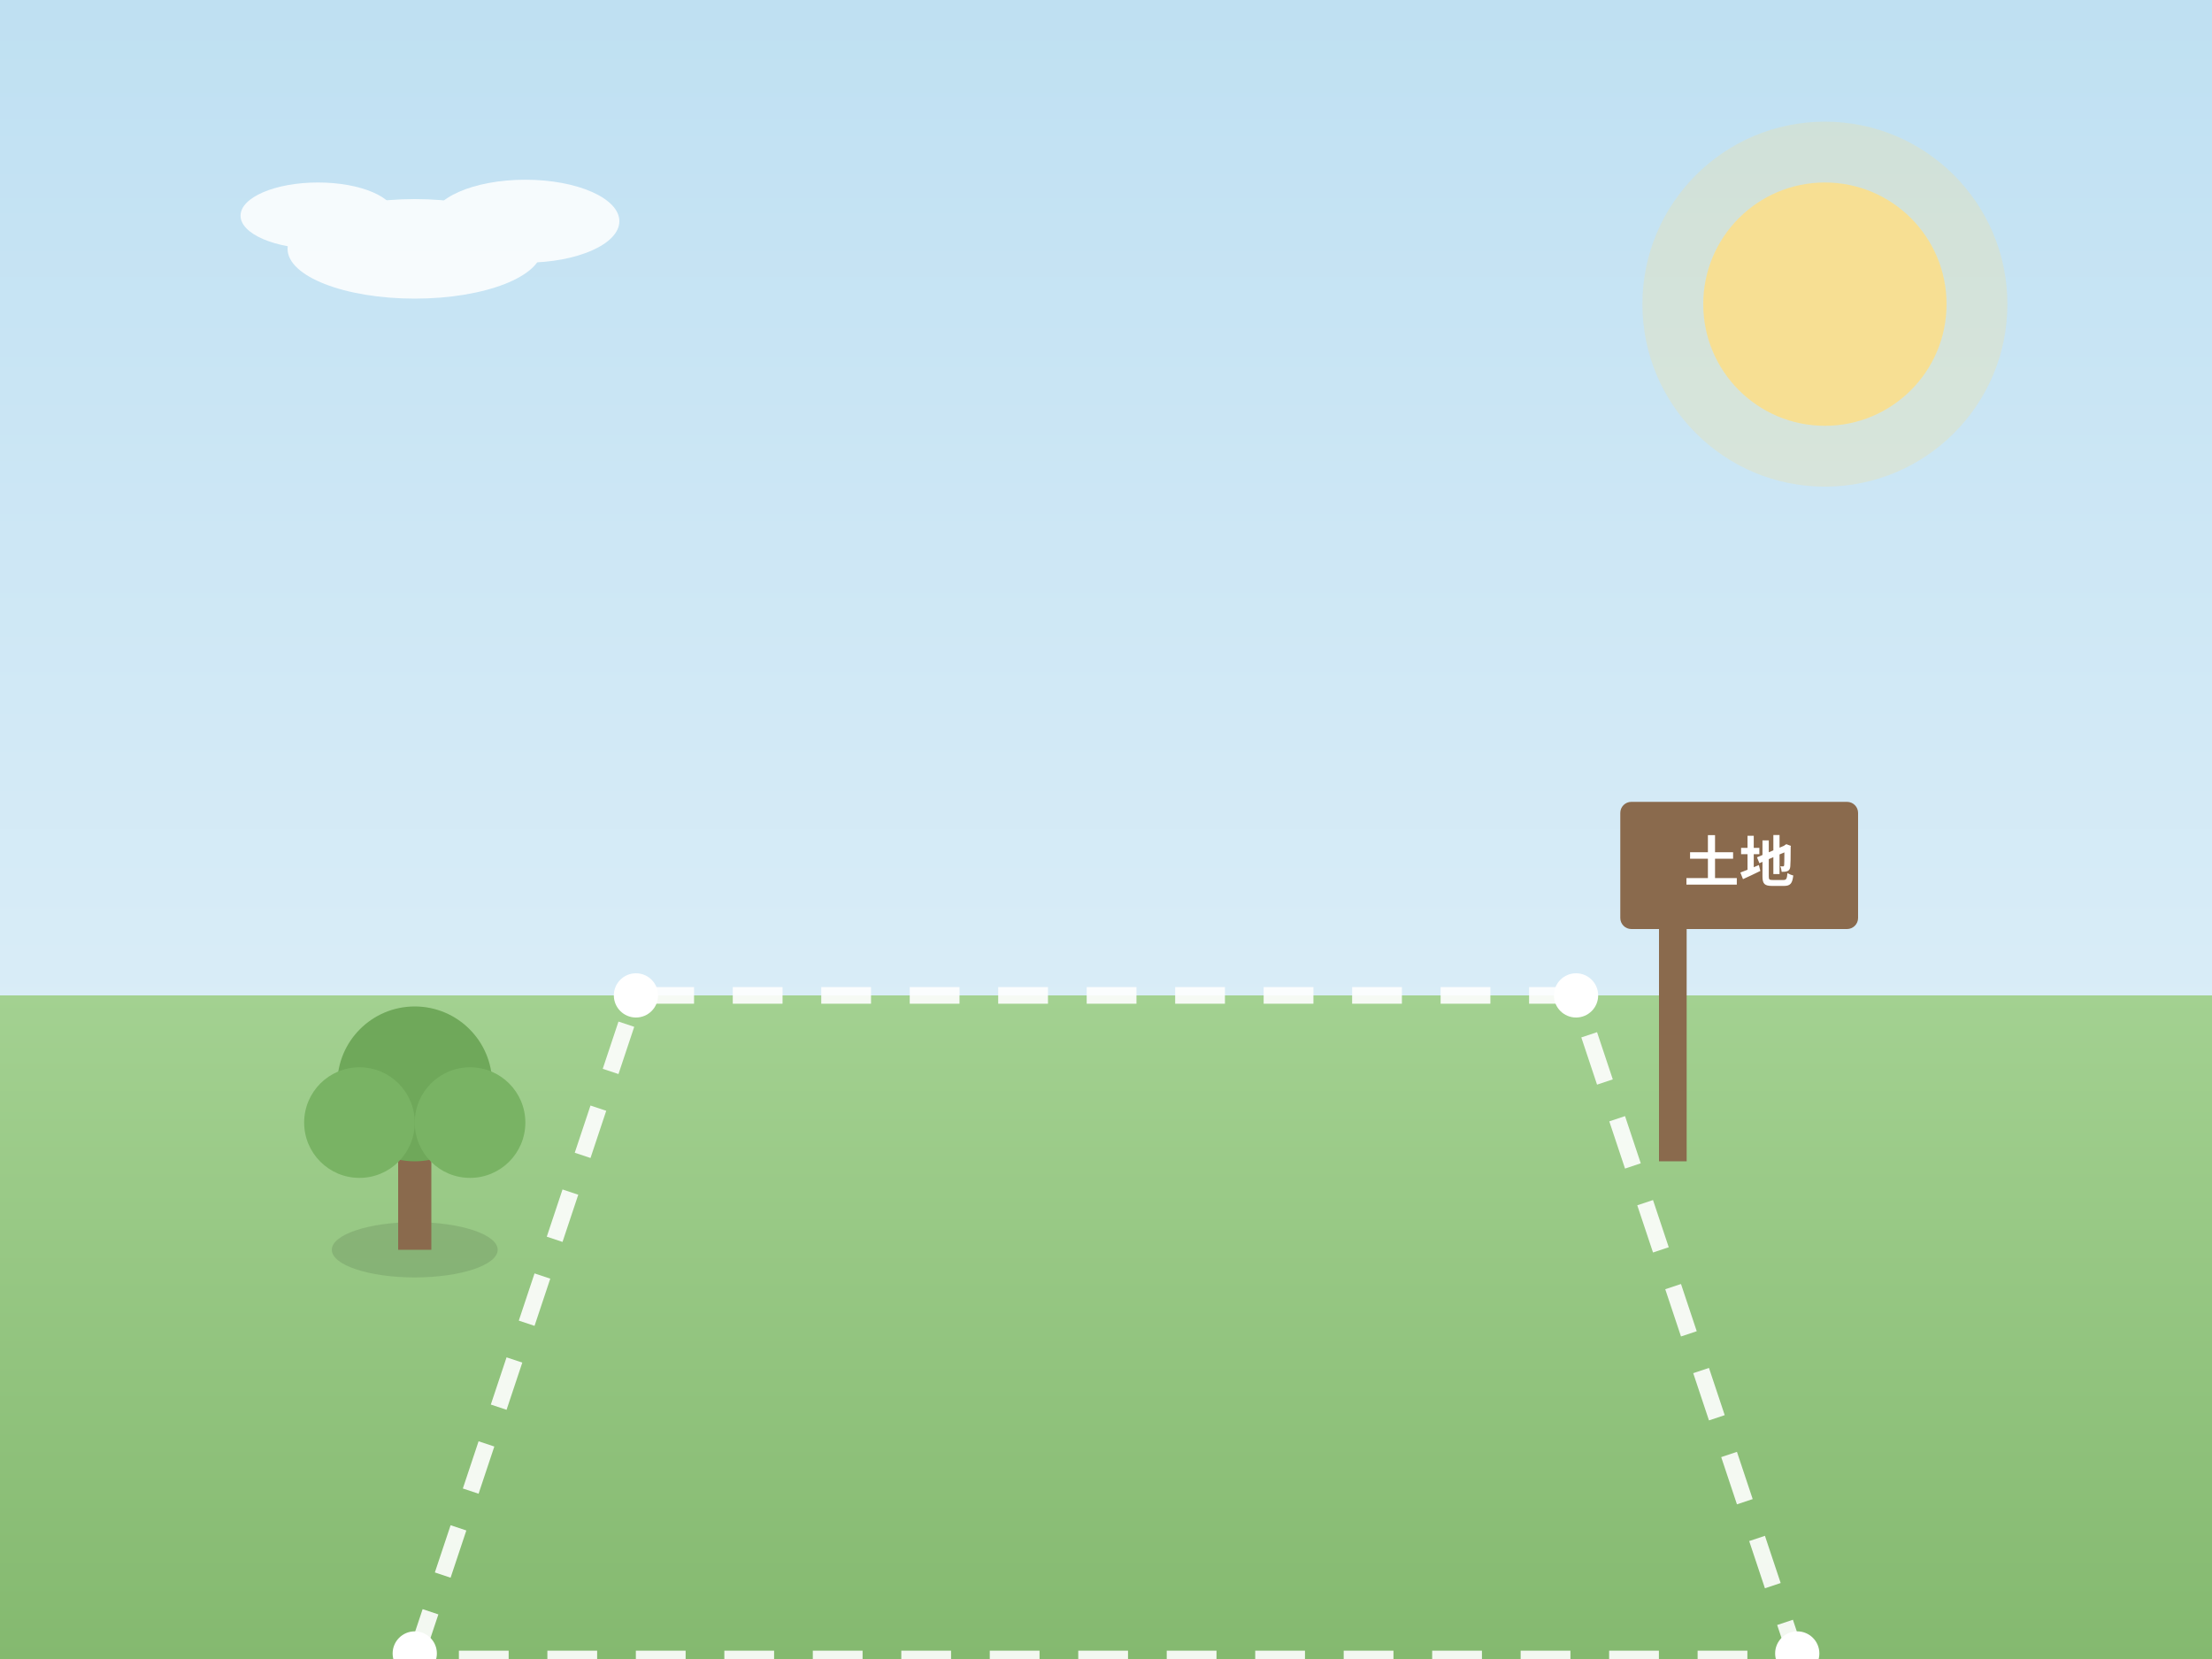
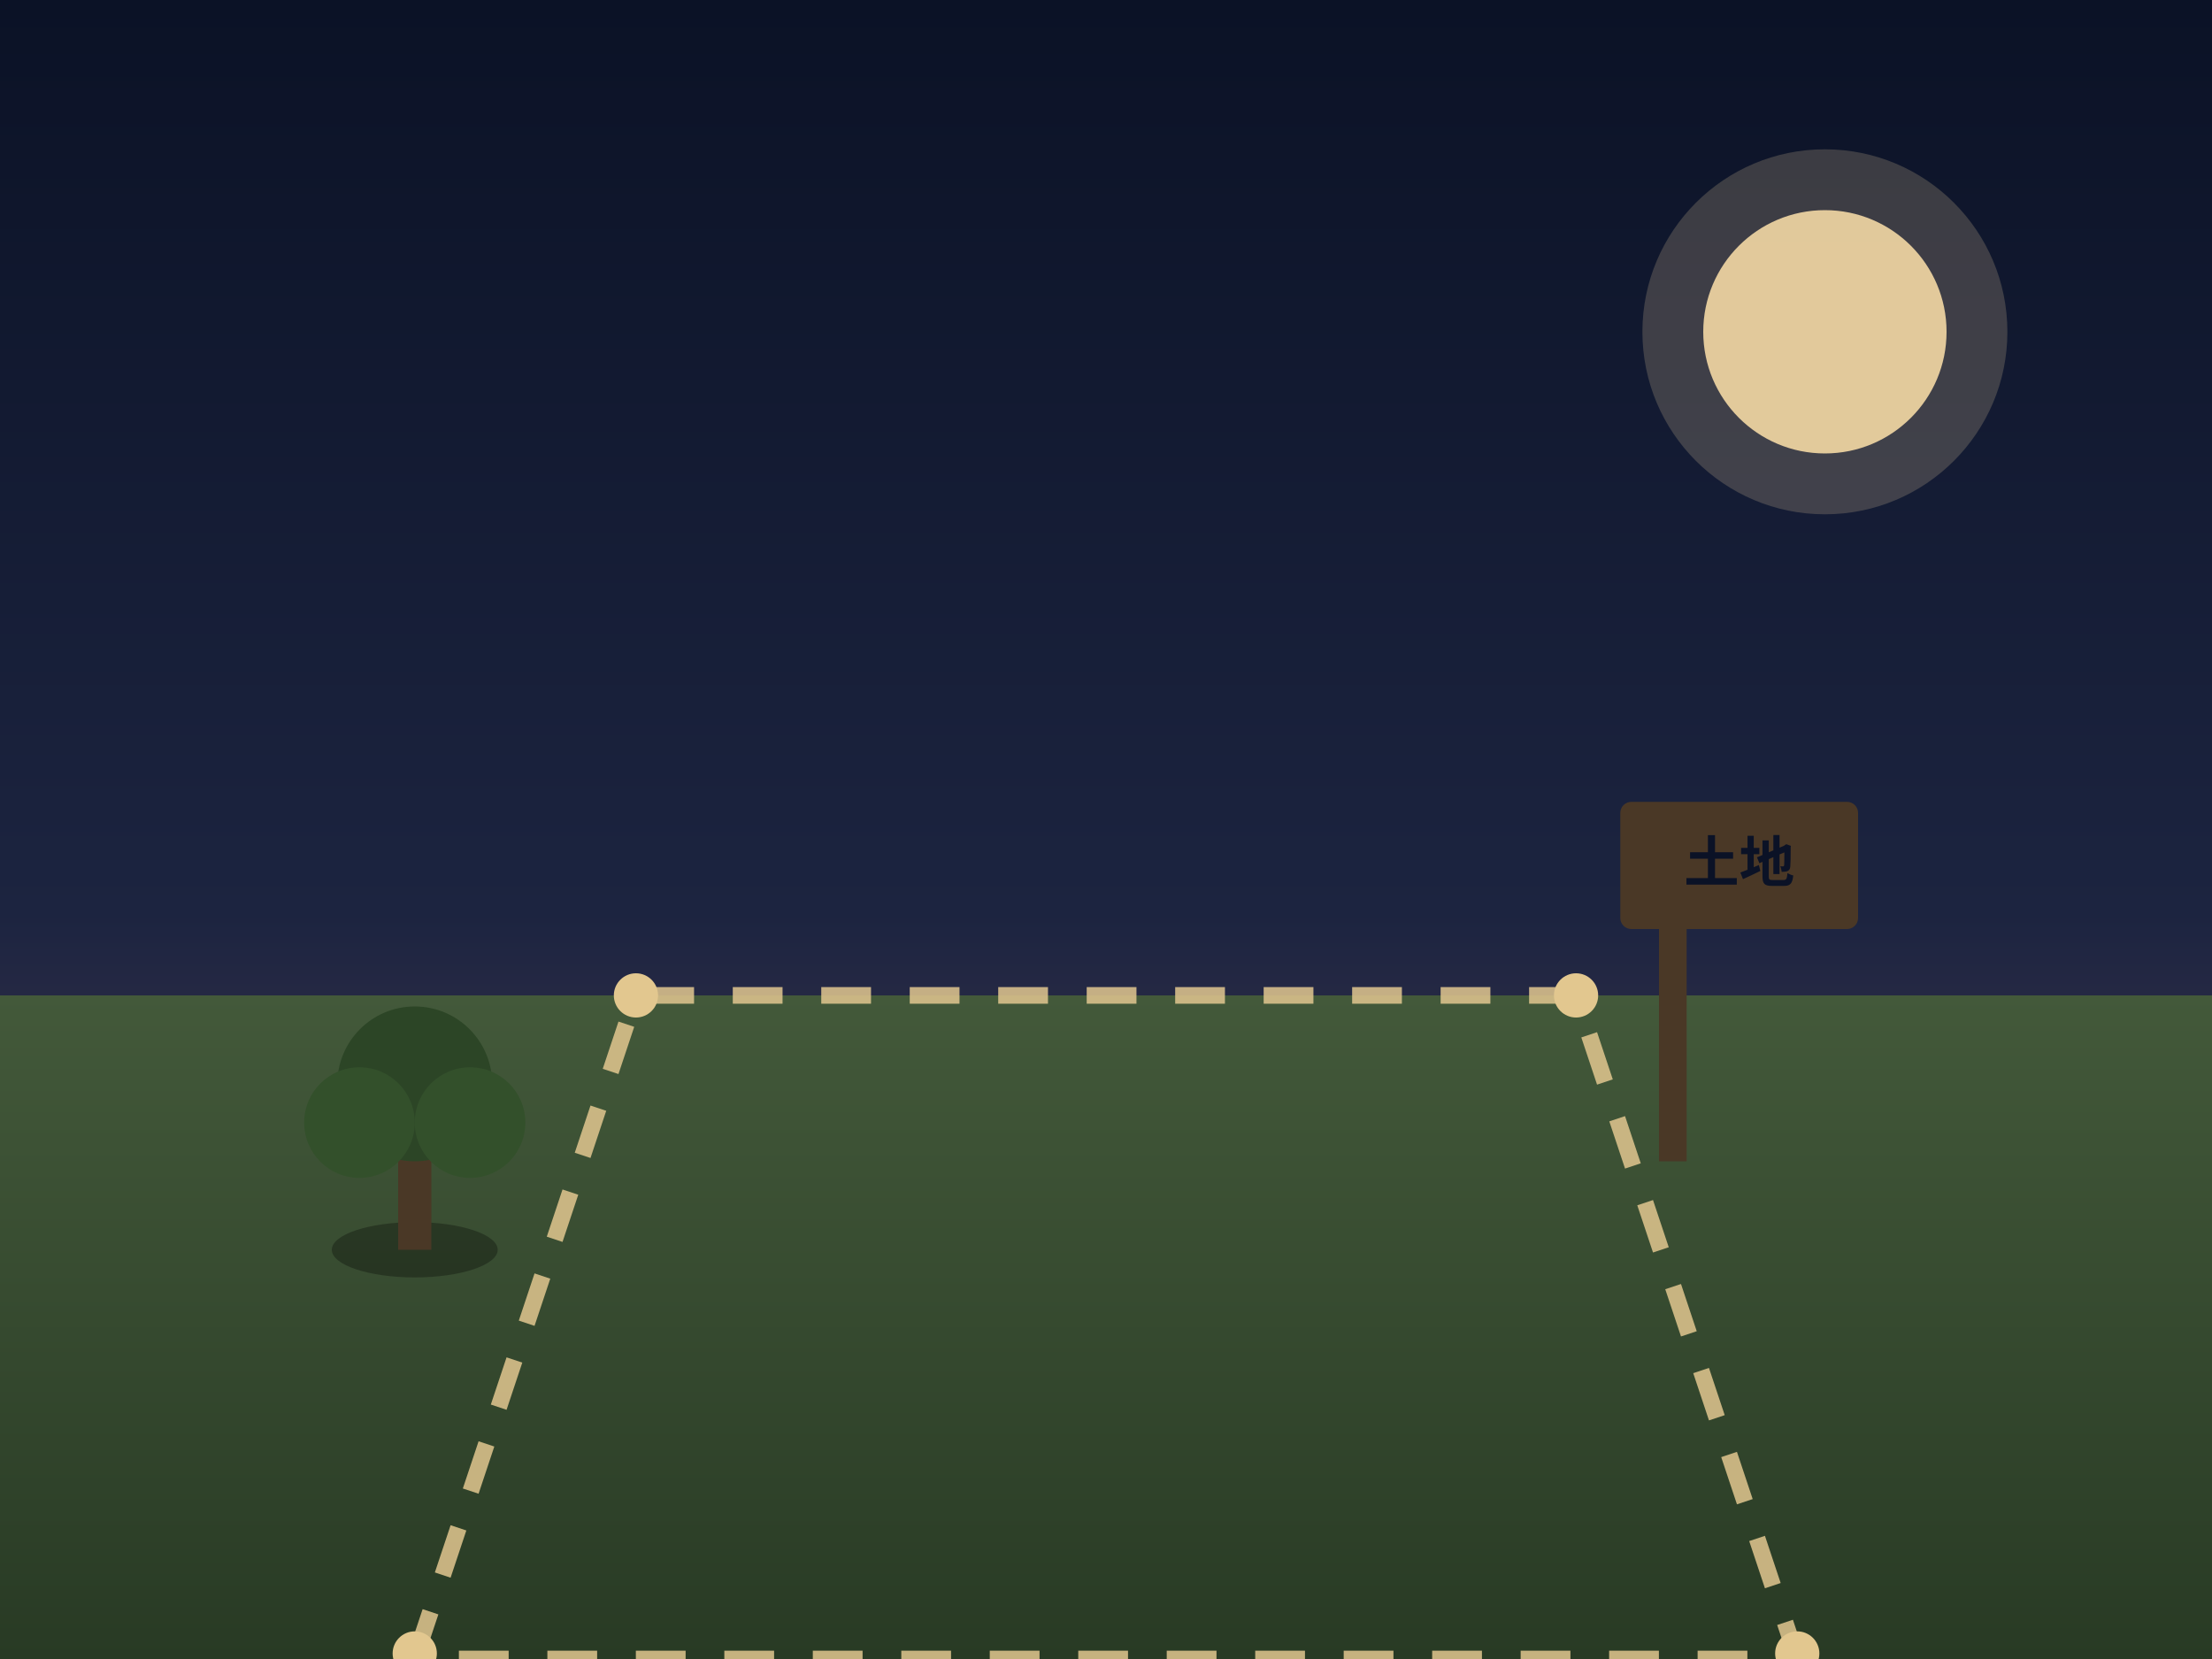
<svg xmlns="http://www.w3.org/2000/svg" viewBox="0 0 800 600" role="img" aria-label="土地イメージ（イラスト・プレースホルダー）">
  <defs>
    <linearGradient id="sky3" x1="0%" y1="0%" x2="0%" y2="100%">
-       <stop offset="0%" stop-color="#bfe0f2" />
-       <stop offset="100%" stop-color="#eaf5fb" />
+       <stop offset="0%" stop-color="#0b1226" />
+       <stop offset="55%" stop-color="#1c2440" />
+       <stop offset="82%" stop-color="#4a3a52" />
+       <stop offset="100%" stop-color="#caa06b" />
    </linearGradient>
    <linearGradient id="grass3" x1="0%" y1="0%" x2="0%" y2="100%">
-       <stop offset="0%" stop-color="#a3d191" />
-       <stop offset="100%" stop-color="#84b96f" />
+       <stop offset="0%" stop-color="#43593a" />
+       <stop offset="100%" stop-color="#283a24" />
    </linearGradient>
  </defs>
  <rect width="800" height="600" fill="url(#sky3)" />
-   <circle cx="660" cy="110" r="44" fill="#fbdf8c" opacity="0.9" />
-   <circle cx="660" cy="110" r="66" fill="#fbdf8c" opacity="0.25" />
-   <g fill="#ffffff" opacity="0.85">
-     <ellipse cx="150" cy="90" rx="46" ry="18" />
-     <ellipse cx="190" cy="80" rx="34" ry="15" />
-     <ellipse cx="115" cy="78" rx="28" ry="12" />
-   </g>
+   <circle cx="660" cy="120" r="44" fill="#f3d9a4" opacity="0.9" />
+   <circle cx="660" cy="120" r="66" fill="#f3d9a4" opacity="0.2" />
  <rect x="0" y="360" width="800" height="240" fill="url(#grass3)" />
-   <path d="M150,600 L230,360 L570,360 L650,600 Z" fill="none" stroke="#ffffff" stroke-width="6" stroke-dasharray="18 14" opacity="0.9" />
-   <g fill="#ffffff">
+   <path d="M150,600 L230,360 L570,360 L650,600 Z" fill="none" stroke="#e2c78f" stroke-width="6" stroke-dasharray="18 14" opacity="0.85" />
+   <g fill="#e2c78f">
    <circle cx="230" cy="360" r="8" />
    <circle cx="570" cy="360" r="8" />
    <circle cx="150" cy="598" r="8" />
    <circle cx="650" cy="598" r="8" />
  </g>
  <g>
-     <rect x="600" y="330" width="10" height="90" fill="#8a6a4d" />
-     <rect x="586" y="290" width="86" height="46" rx="4" fill="#8a6a4d" />
-     <text x="629" y="319" text-anchor="middle" font-family="sans-serif" font-size="20" font-weight="700" fill="#ffffff">土地</text>
+     <rect x="600" y="330" width="10" height="90" fill="#4a3826" />
+     <rect x="586" y="290" width="86" height="46" rx="4" fill="#4a3826" />
+     <text x="629" y="319" text-anchor="middle" font-family="sans-serif" font-size="20" font-weight="700" fill="#0b1226">土地</text>
  </g>
  <g>
-     <ellipse cx="150" cy="452" rx="30" ry="10" fill="rgba(20,30,20,0.12)" />
-     <rect x="144" y="404" width="12" height="48" fill="#8a6a4d" />
-     <circle cx="150" cy="392" r="28" fill="#6fa85a" />
-     <circle cx="130" cy="406" r="20" fill="#79b364" />
-     <circle cx="170" cy="406" r="20" fill="#79b364" />
+     <ellipse cx="150" cy="452" rx="30" ry="10" fill="rgba(0,0,0,0.3)" />
+     <rect x="144" y="404" width="12" height="48" fill="#4a3826" />
+     <circle cx="150" cy="392" r="28" fill="#2c4526" />
+     <circle cx="130" cy="406" r="20" fill="#33502b" />
+     <circle cx="170" cy="406" r="20" fill="#33502b" />
  </g>
</svg>
